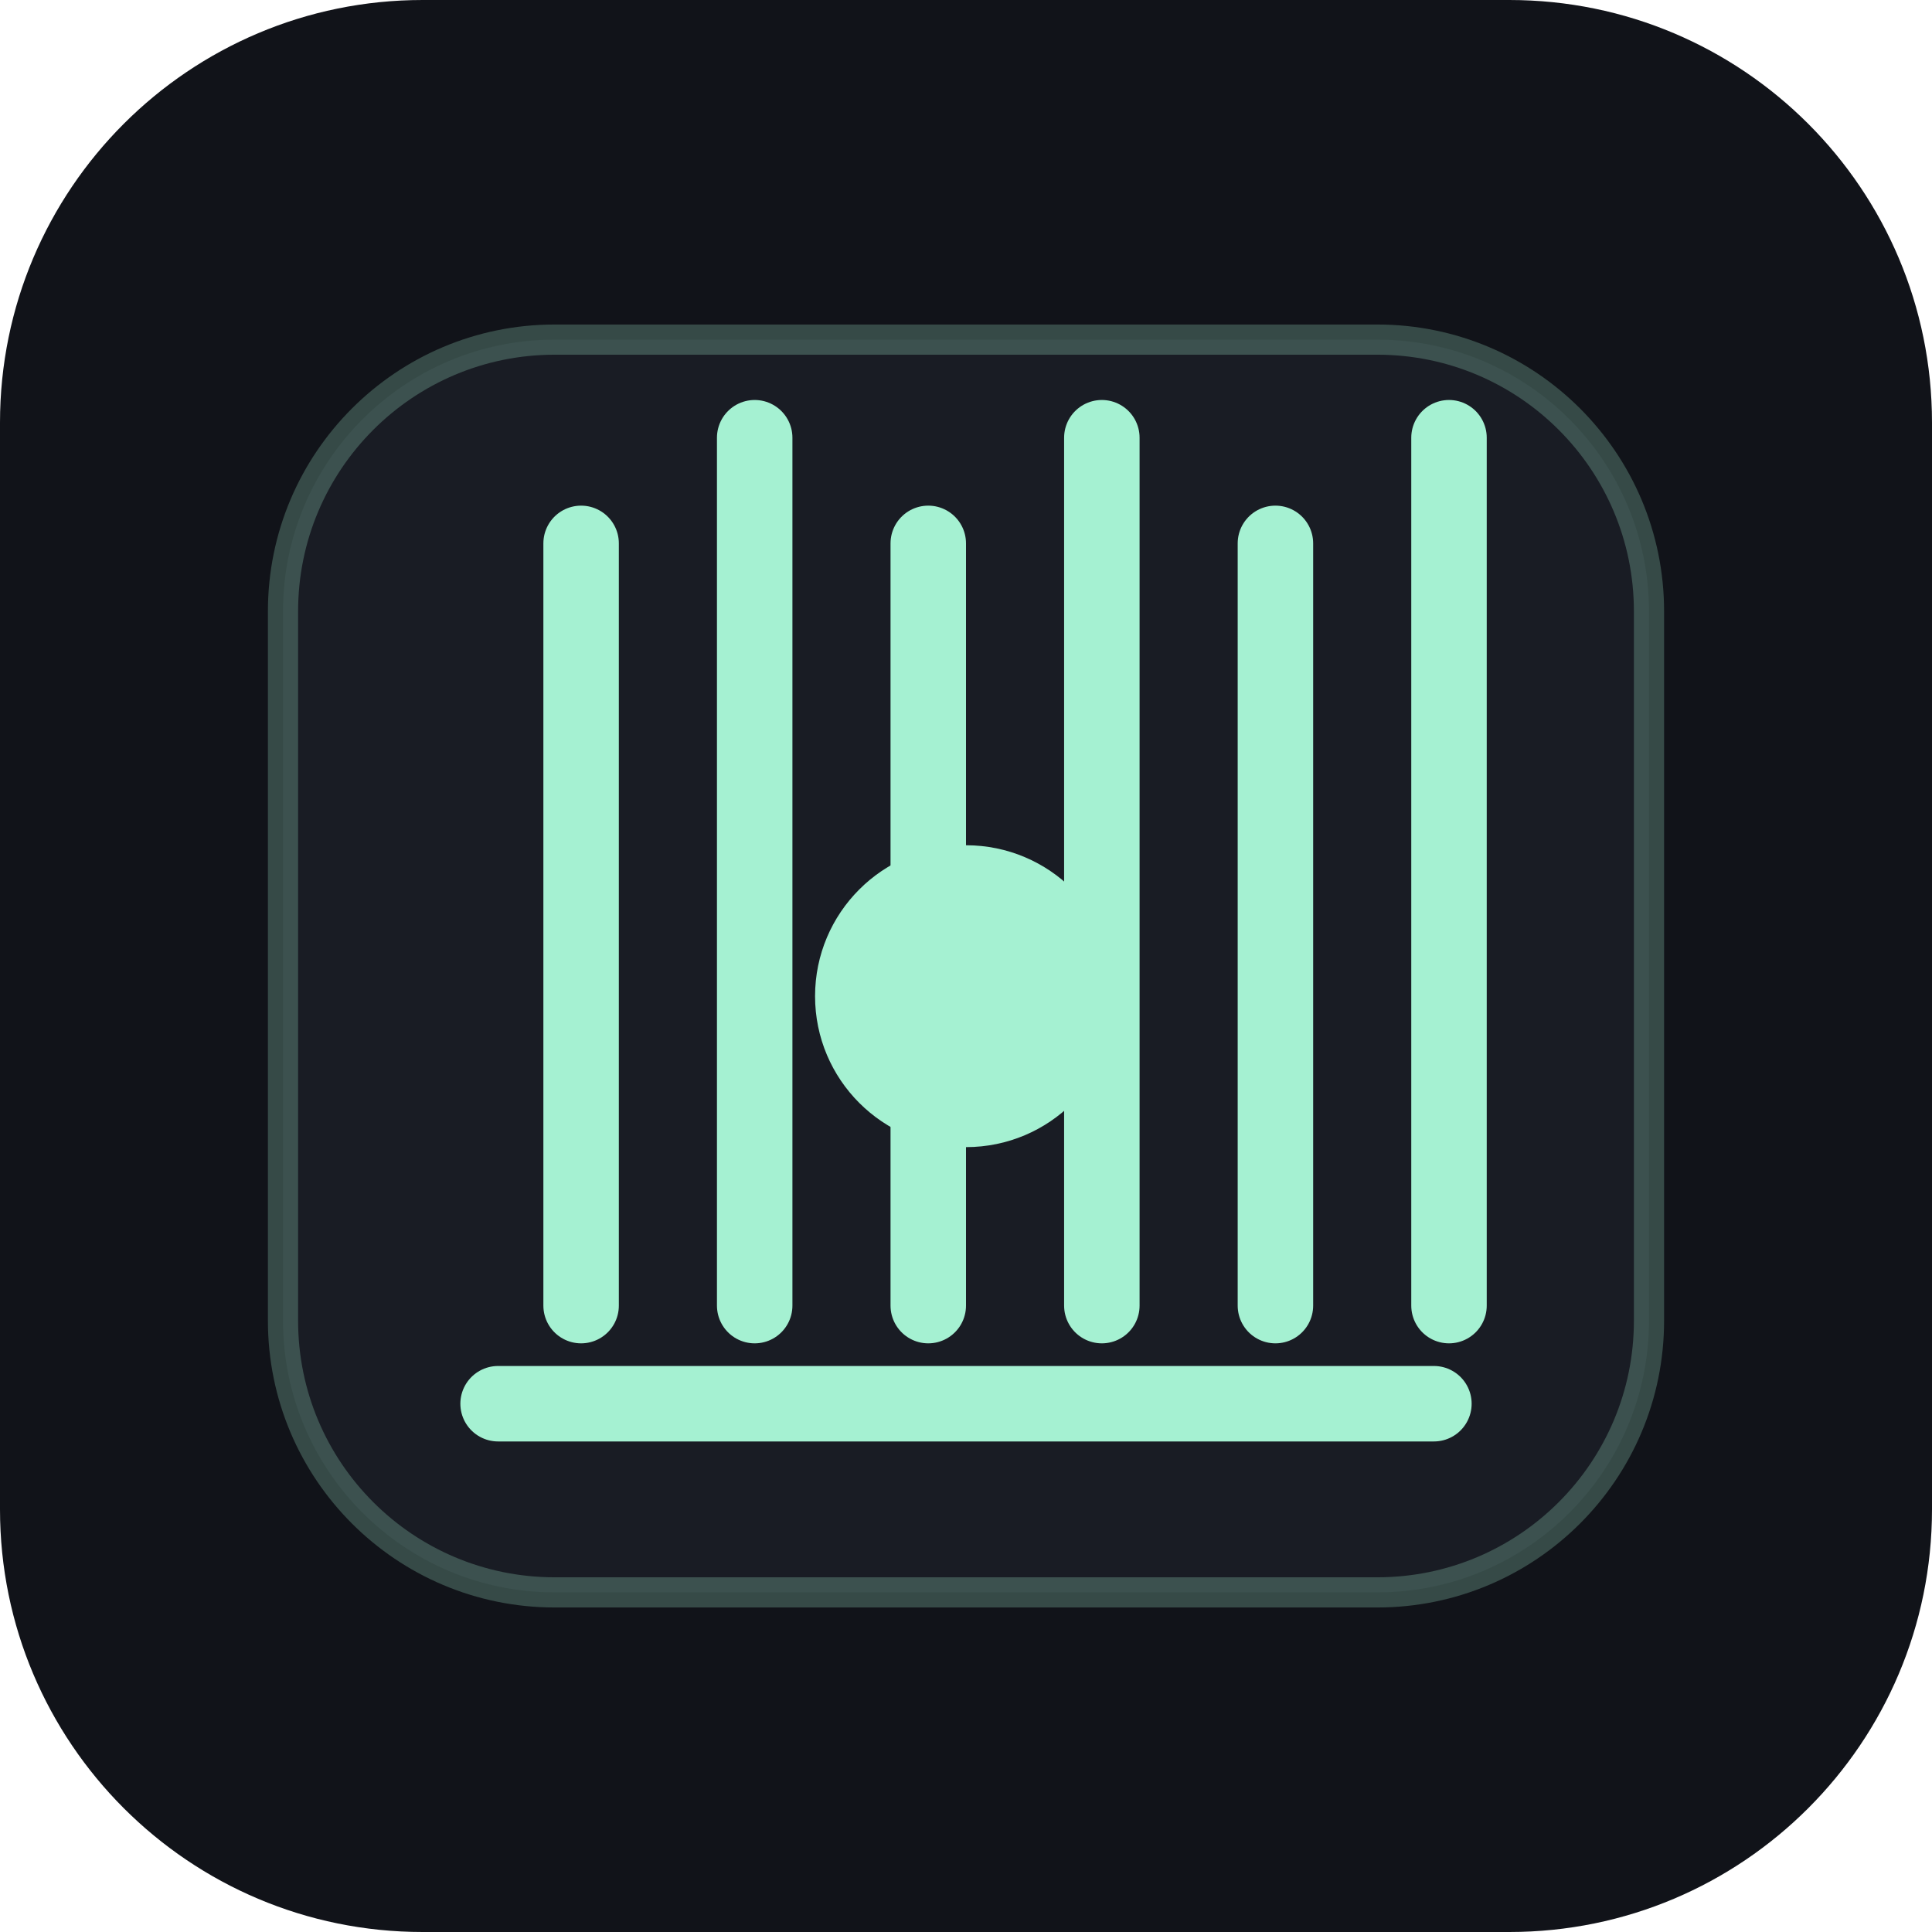
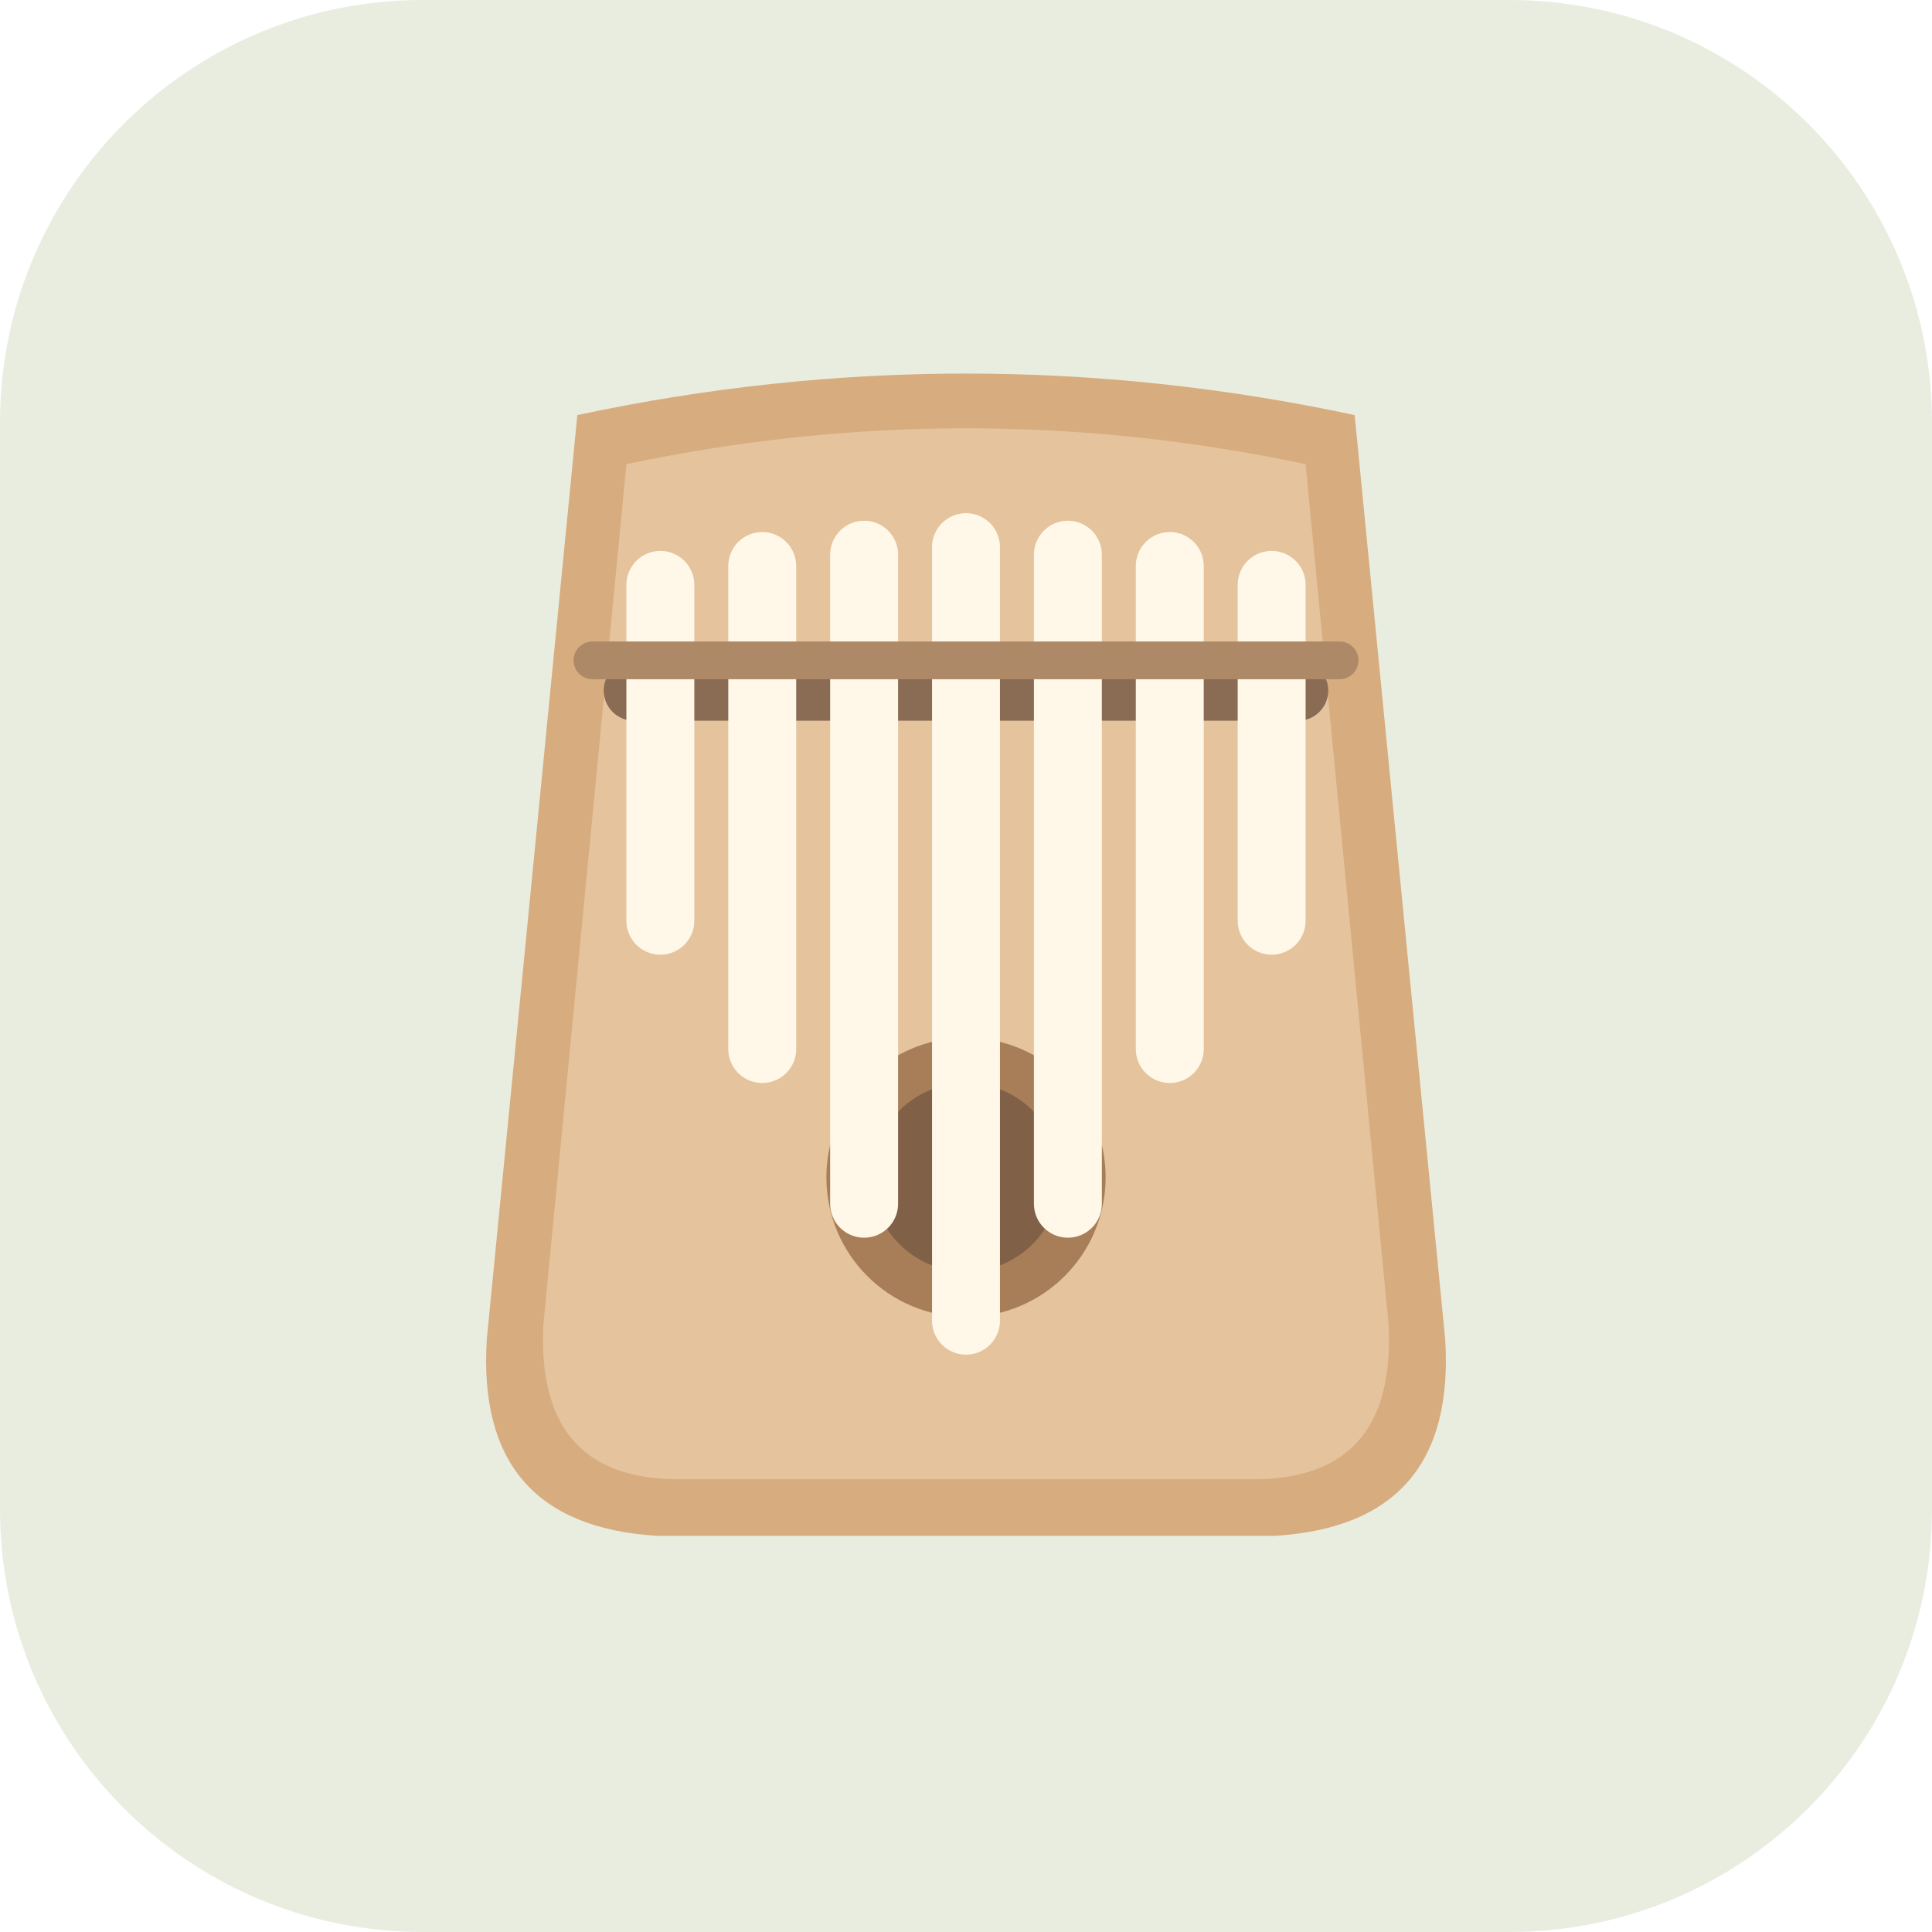
<svg xmlns="http://www.w3.org/2000/svg" viewBox="0 0 512 512">
-   <rect width="512" height="512" rx="112" fill="#111319" />
-   <rect x="75" y="90" width="362" height="332" rx="72" fill="#191c24" stroke="#a5f1d2" stroke-opacity=".25" stroke-width="8" />
-   <g fill="none" stroke="#a5f1d2" stroke-linecap="round" stroke-width="20">
-     <path d="M154 144v202M200 116v230M246 144v202M292 116v230M338 144v202M384 116v230" />
-     <path d="M132 372h248" />
+   <rect width="512" height="512" rx="112" fill="#e9eddf" />
+   <path d="M153 110Q256 88 359 110L383 355Q386 404 338 407H174Q126 404 129 355Z" fill="#d7ac7e" />
+   <path d="M166 123Q256 104 346 123L368 351Q370 391 334 392H178Q142 391 144 351Z" fill="#e5c39d" />
+   <circle cx="256" cy="312" r="37" fill="#a77e57" />
+   <circle cx="256" cy="312" r="25" fill="#806147" />
+   <path d="M168 183H344" stroke="#896c53" stroke-width="16" stroke-linecap="round" />
+   <g stroke="#fff8e9" stroke-width="18" stroke-linecap="round">
+     <path d="M175 155V244M202 150V278M229 147V319M256 145V350M283 147V319M310 150V278M337 155V244" />
  </g>
-   <circle cx="256" cy="264" r="40" fill="#a5f1d2" />
+   <path d="M157 175H355" stroke="#ad8967" stroke-width="10" stroke-linecap="round" />
</svg>
